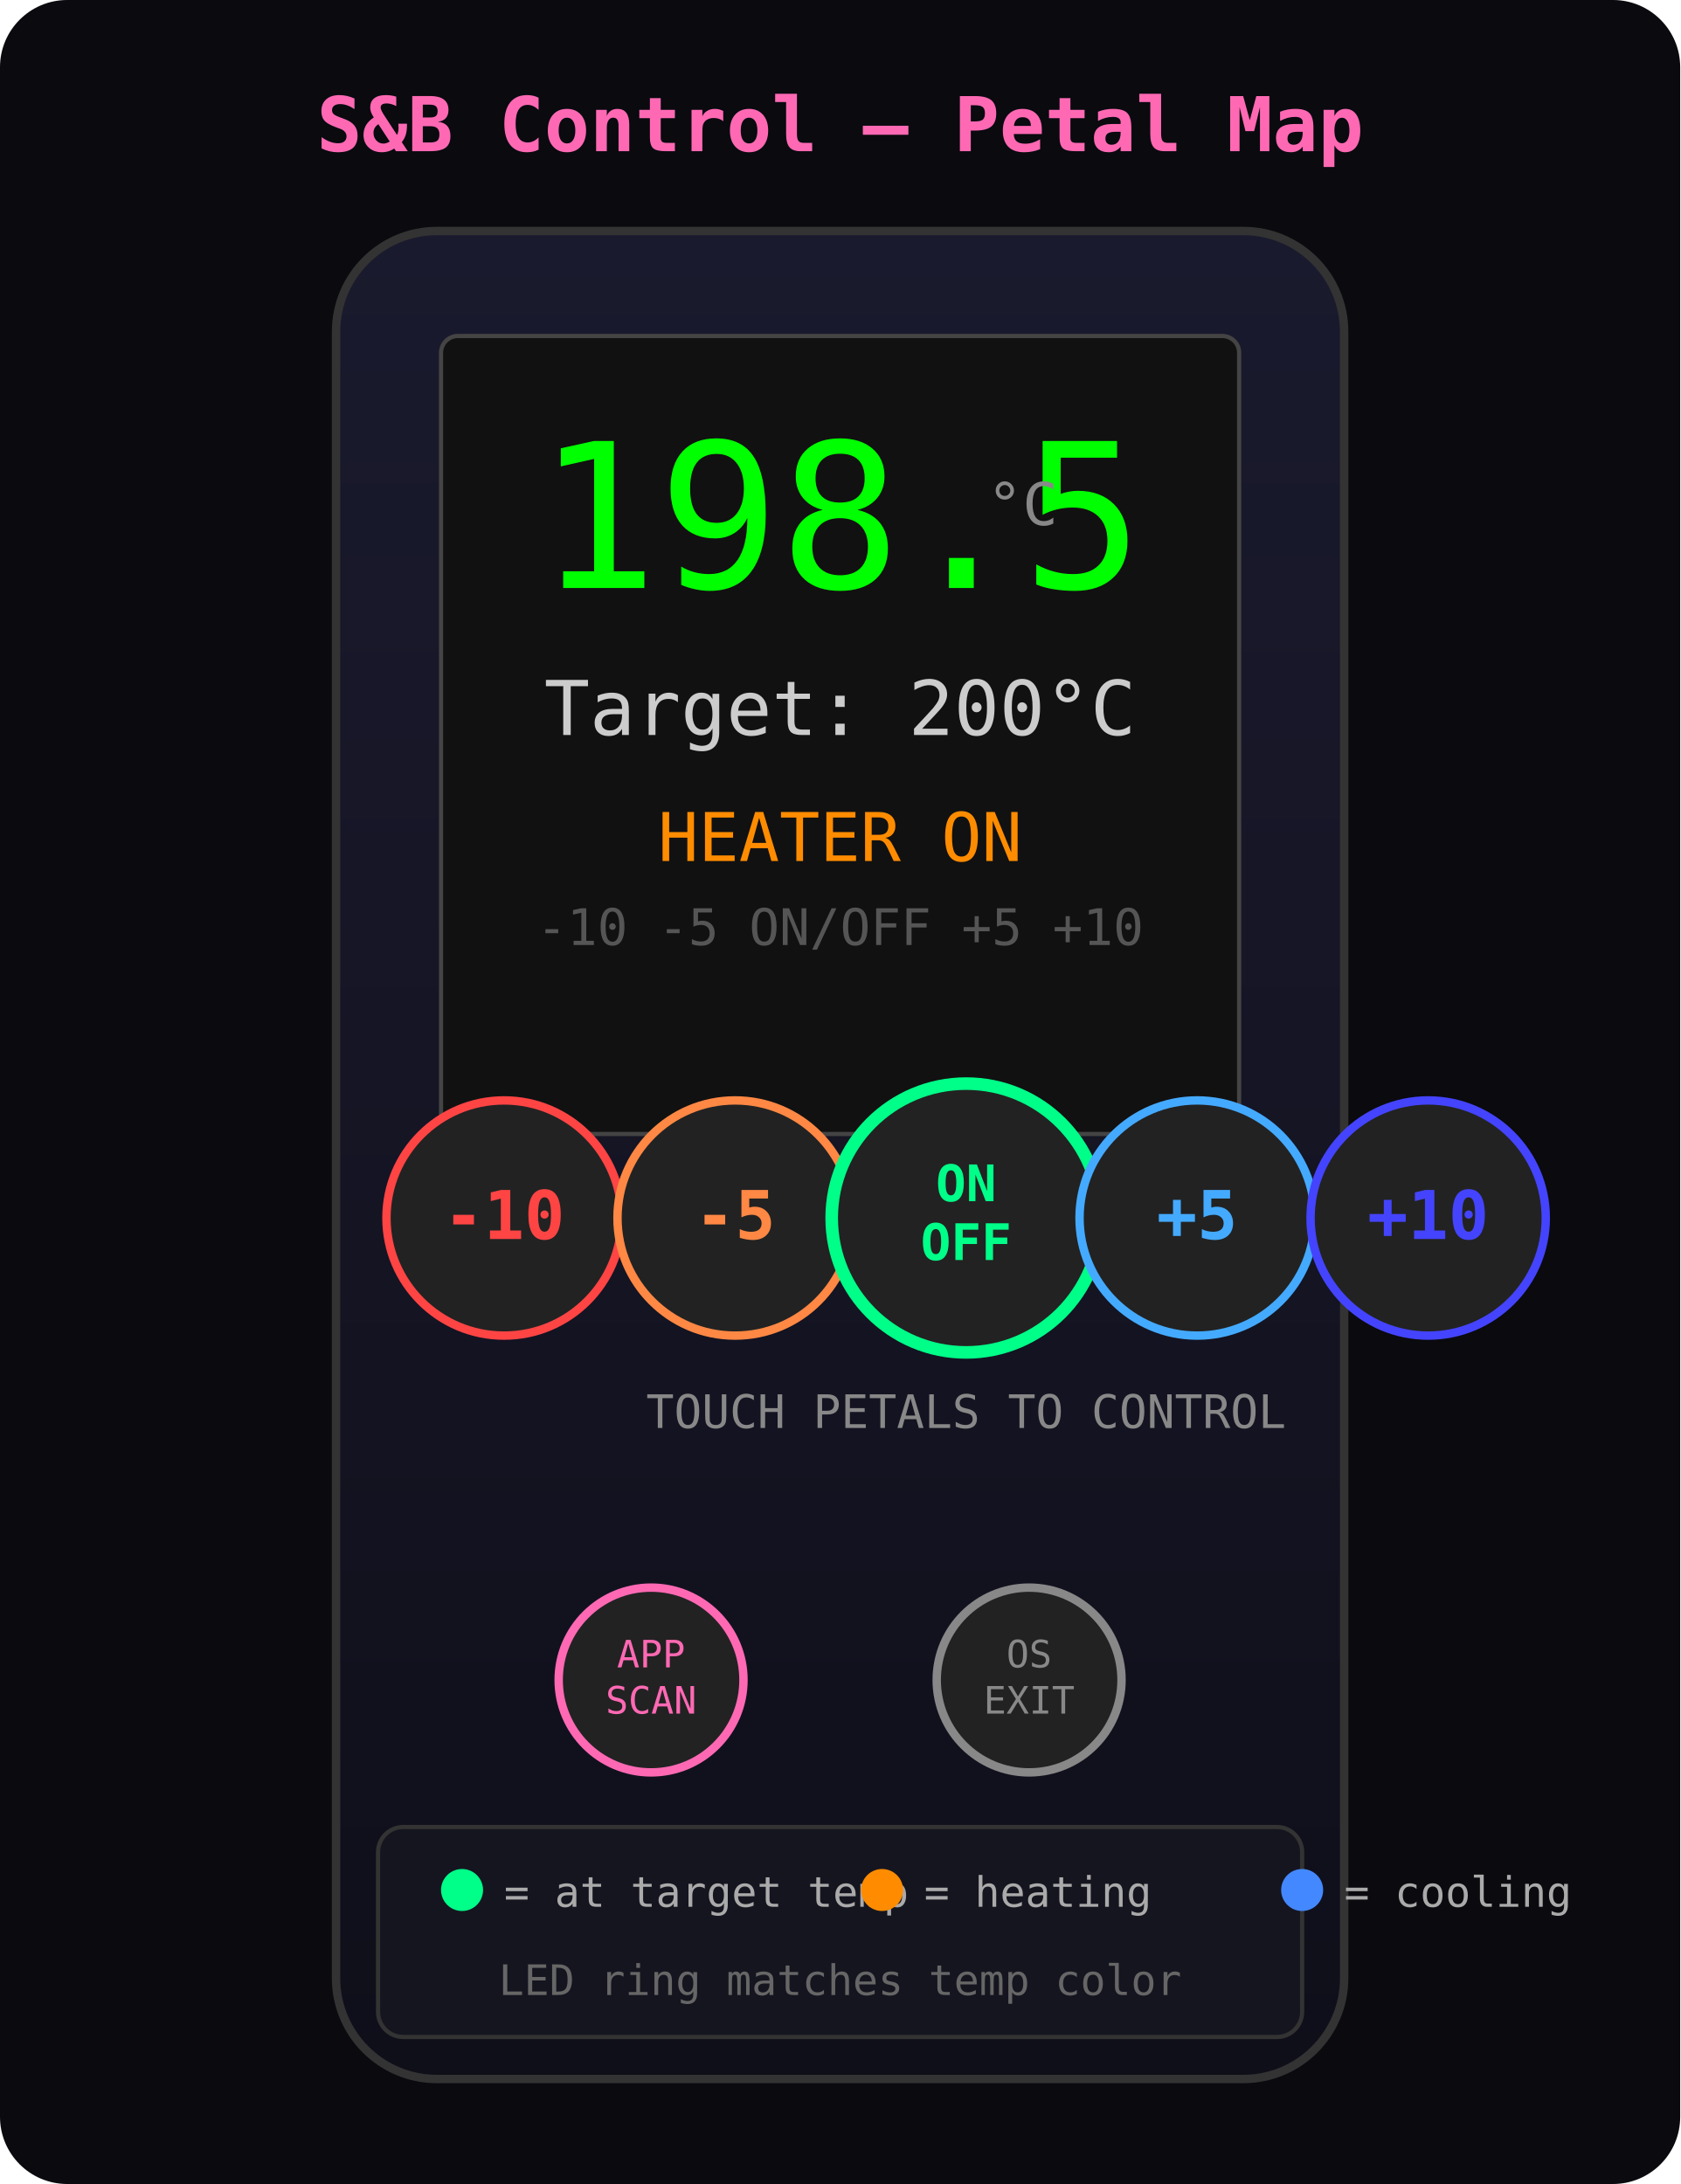
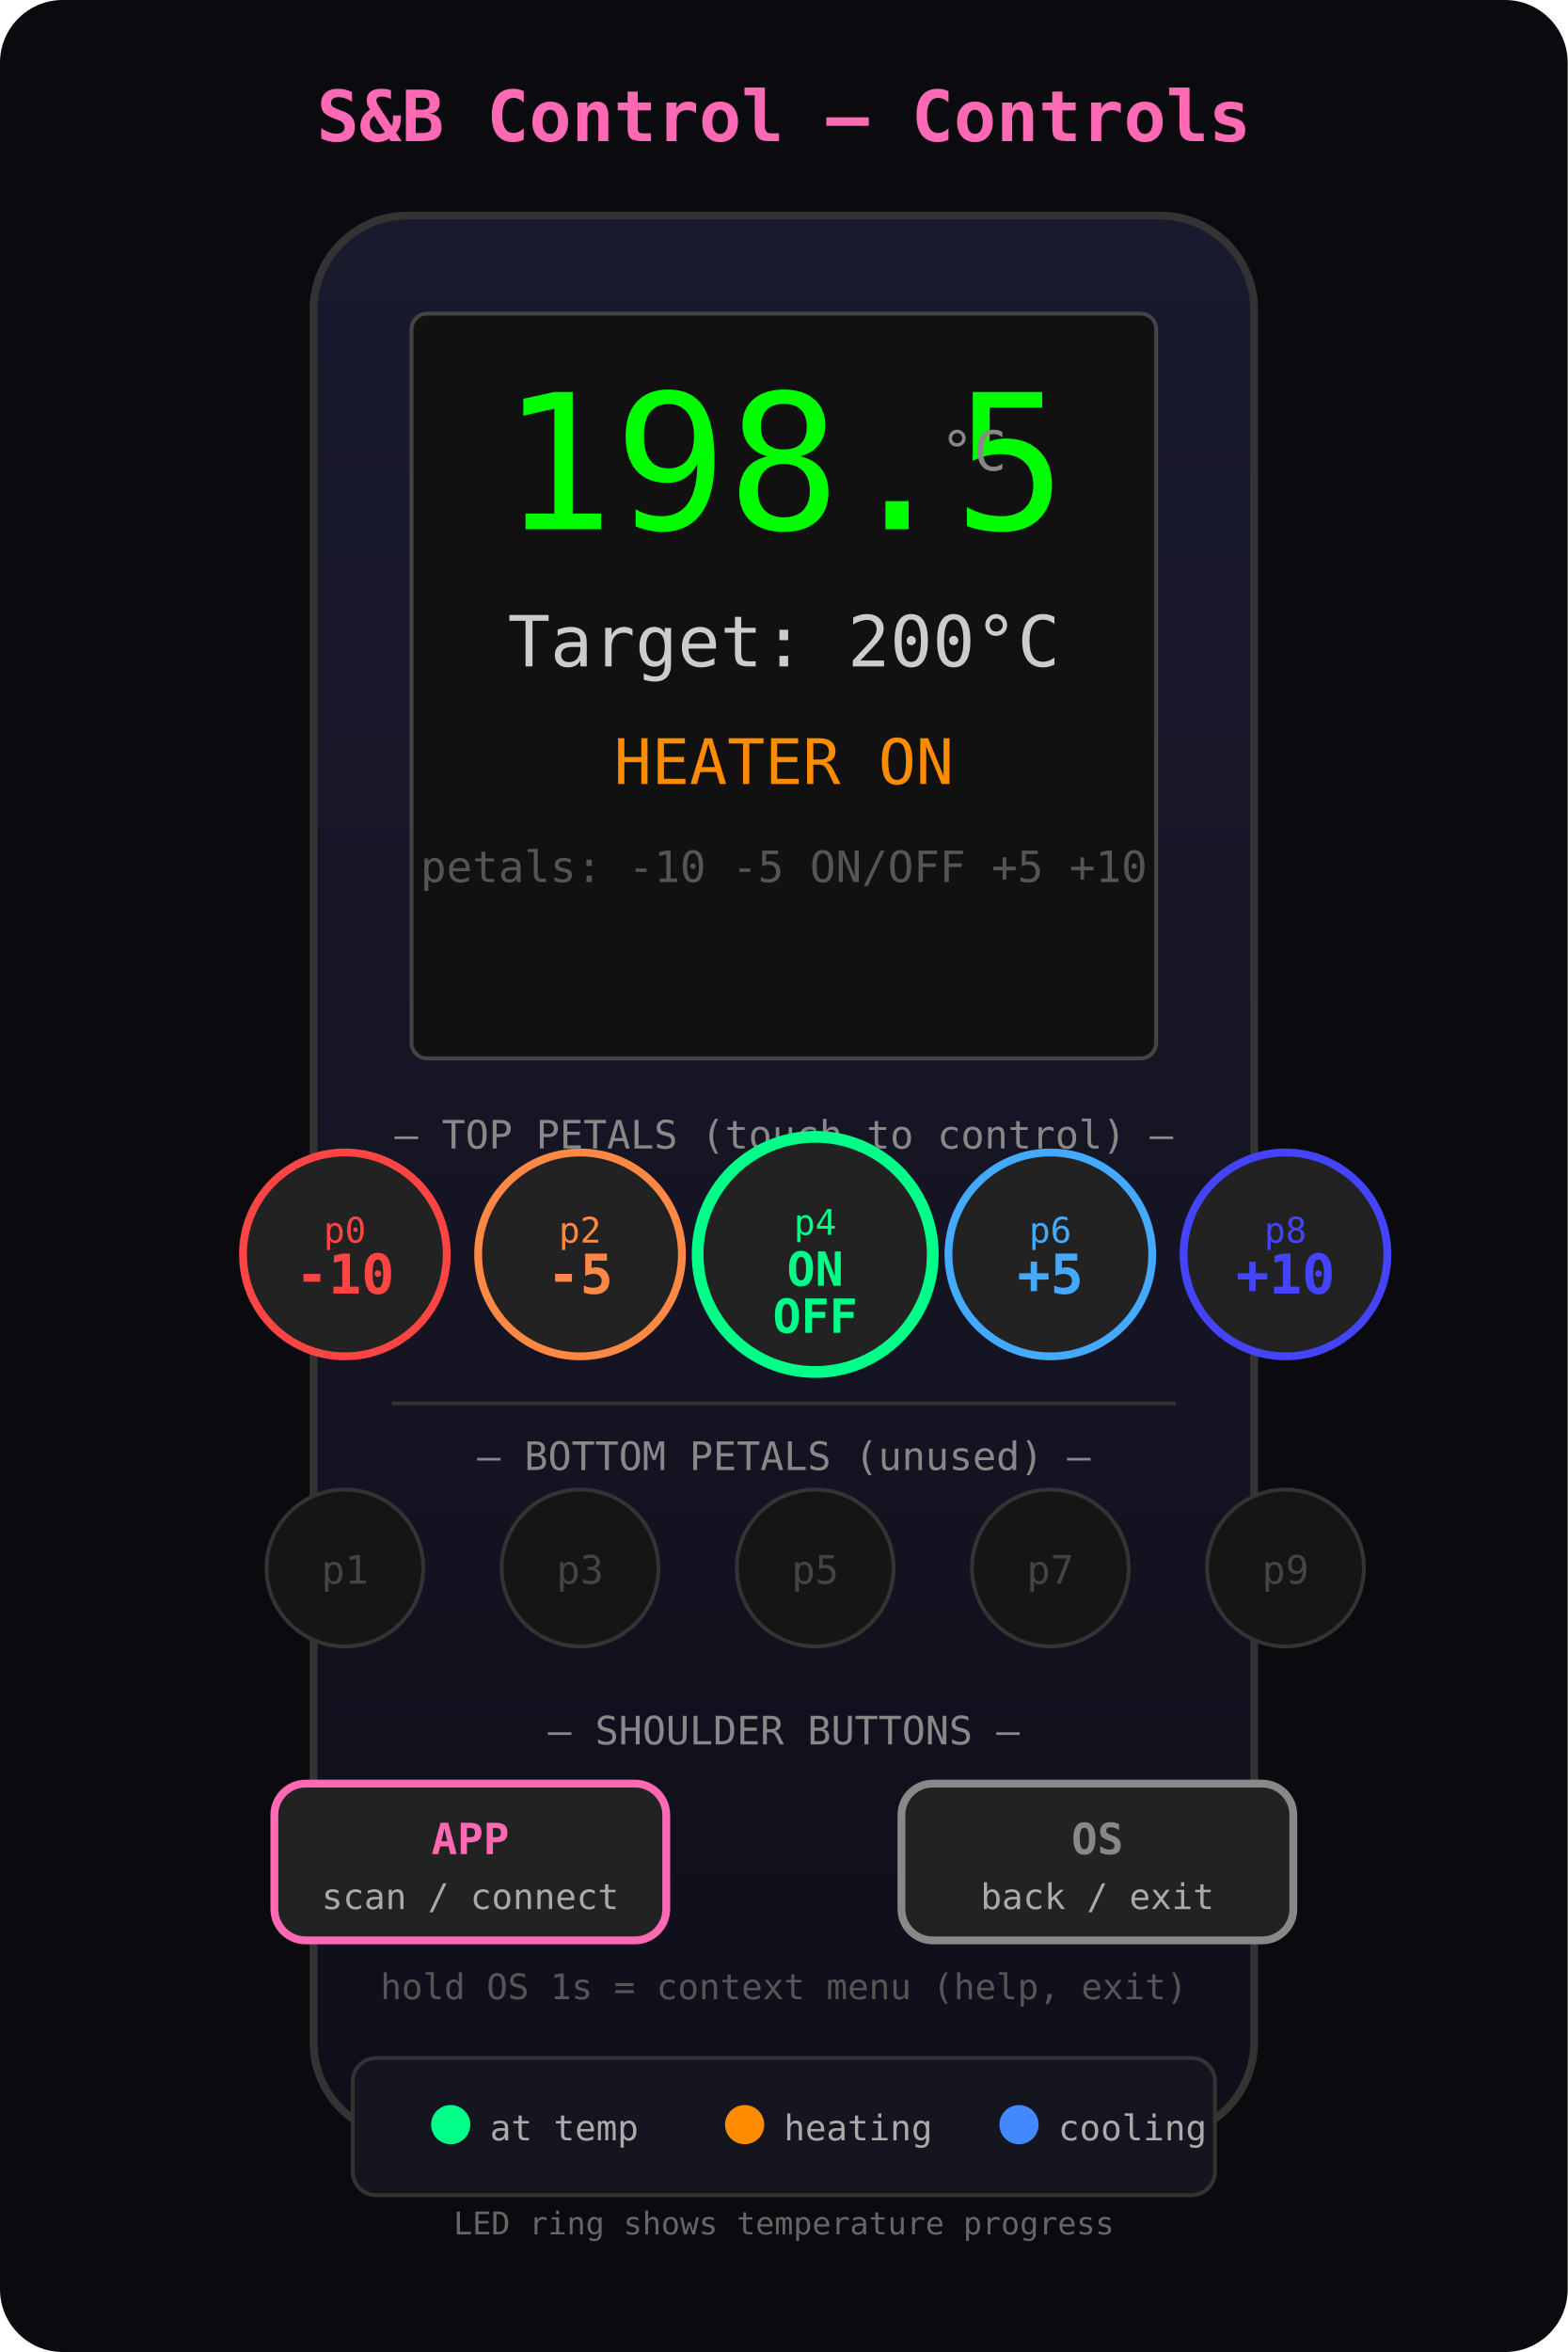
- <svg xmlns="http://www.w3.org/2000/svg" viewBox="0 0 400 520" font-family="monospace">
+ <svg xmlns="http://www.w3.org/2000/svg" viewBox="0 0 400 600" font-family="monospace">
  <defs>
    <linearGradient id="badge-bg" x1="0" y1="0" x2="0" y2="1">
      <stop offset="0%" stop-color="#1a1a2e" />
      <stop offset="100%" stop-color="#0f0f1a" />
    </linearGradient>
+     <marker id="arr" markerWidth="6" markerHeight="6" refX="6" refY="3" orient="auto">
+       <path d="M0,0 L6,3 L0,6 Z" fill="#555" />
+     </marker>
  </defs>
-   <rect width="400" height="520" fill="#0a0a0f" rx="16" />
-   <text x="200" y="36" fill="#ff69b4" font-size="18" font-weight="bold" text-anchor="middle">S&amp;B Control — Petal Map</text>
-   <rect x="80" y="55" width="240" height="440" rx="24" fill="url(#badge-bg)" stroke="#333" stroke-width="2" />
+   <rect width="400" height="600" fill="#0a0a0f" rx="16" />
+   <text x="200" y="36" fill="#ff69b4" font-size="18" font-weight="bold" text-anchor="middle">S&amp;B Control — Controls</text>
+   <rect x="80" y="55" width="240" height="490" rx="24" fill="url(#badge-bg)" stroke="#333" stroke-width="2" />
  <rect x="105" y="80" width="190" height="190" rx="4" fill="#111" stroke="#444" stroke-width="1" />
-   <text x="200" y="140" fill="#0f0" font-size="48" text-anchor="middle">198.5</text>
-   <text x="235" y="125" fill="#888" font-size="14">°C</text>
-   <text x="200" y="175" fill="#ccc" font-size="18" text-anchor="middle">Target: 200°C</text>
-   <text x="200" y="205" fill="#ff8c00" font-size="16" text-anchor="middle">HEATER ON</text>
-   <text x="200" y="225" fill="#555" font-size="12" text-anchor="middle">-10  -5  ON/OFF  +5  +10</text>
-   <circle cx="120" cy="290" r="28" fill="#222" stroke="#ff4444" stroke-width="2" />
-   <text x="120" y="295" fill="#ff4444" font-size="16" font-weight="bold" text-anchor="middle">-10</text>
-   <circle cx="175" cy="290" r="28" fill="#222" stroke="#ff8844" stroke-width="2" />
-   <text x="175" y="295" fill="#ff8844" font-size="16" font-weight="bold" text-anchor="middle">-5</text>
-   <circle cx="230" cy="290" r="32" fill="#222" stroke="#00ff88" stroke-width="3" />
-   <text x="230" y="286" fill="#00ff88" font-size="12" font-weight="bold" text-anchor="middle">ON</text>
-   <text x="230" y="300" fill="#00ff88" font-size="12" font-weight="bold" text-anchor="middle">OFF</text>
-   <circle cx="285" cy="290" r="28" fill="#222" stroke="#44aaff" stroke-width="2" />
-   <text x="285" y="295" fill="#44aaff" font-size="16" font-weight="bold" text-anchor="middle">+5</text>
-   <circle cx="340" cy="290" r="28" fill="#222" stroke="#4444ff" stroke-width="2" />
-   <text x="340" y="295" fill="#4444ff" font-size="16" font-weight="bold" text-anchor="middle">+10</text>
-   <text x="230" y="340" fill="#888" font-size="11" text-anchor="middle">TOUCH PETALS TO CONTROL</text>
-   <circle cx="155" cy="400" r="22" fill="#222" stroke="#ff69b4" stroke-width="2" />
-   <text x="155" y="397" fill="#ff69b4" font-size="9" text-anchor="middle">APP</text>
-   <text x="155" y="408" fill="#ff69b4" font-size="9" text-anchor="middle">SCAN</text>
-   <circle cx="245" cy="400" r="22" fill="#222" stroke="#888" stroke-width="2" />
-   <text x="245" y="397" fill="#888" font-size="9" text-anchor="middle">OS</text>
-   <text x="245" y="408" fill="#888" font-size="9" text-anchor="middle">EXIT</text>
-   <rect x="90" y="435" width="220" height="50" rx="6" fill="#151520" stroke="#333" stroke-width="1" />
-   <circle cx="110" cy="450" r="5" fill="#00ff88" />
-   <text x="120" y="454" fill="#aaa" font-size="10">= at target temp</text>
-   <circle cx="210" cy="450" r="5" fill="#ff8c00" />
-   <text x="220" y="454" fill="#aaa" font-size="10">= heating</text>
-   <circle cx="310" cy="450" r="5" fill="#4488ff" />
-   <text x="320" y="454" fill="#aaa" font-size="10">= cooling</text>
-   <text x="200" y="475" fill="#666" font-size="10" text-anchor="middle">LED ring matches temp color</text>
+   <text x="200" y="135" fill="#0f0" font-size="48" text-anchor="middle">198.5</text>
+   <text x="240" y="120" fill="#888" font-size="14">°C</text>
+   <text x="200" y="170" fill="#ccc" font-size="18" text-anchor="middle">Target: 200°C</text>
+   <text x="200" y="200" fill="#ff8c00" font-size="16" text-anchor="middle">HEATER ON</text>
+   <text x="200" y="225" fill="#555" font-size="11" text-anchor="middle">petals: -10  -5  ON/OFF  +5  +10</text>
+   <text x="200" y="293" fill="#888" font-size="10" text-anchor="middle">— TOP PETALS (touch to control) —</text>
+   <circle cx="88" cy="320" r="26" fill="#222" stroke="#ff4444" stroke-width="2" />
+   <text x="88" y="317" fill="#ff4444" font-size="9" text-anchor="middle">p0</text>
+   <text x="88" y="330" fill="#ff4444" font-size="14" font-weight="bold" text-anchor="middle">-10</text>
+   <circle cx="148" cy="320" r="26" fill="#222" stroke="#ff8844" stroke-width="2" />
+   <text x="148" y="317" fill="#ff8844" font-size="9" text-anchor="middle">p2</text>
+   <text x="148" y="330" fill="#ff8844" font-size="14" font-weight="bold" text-anchor="middle">-5</text>
+   <circle cx="208" cy="320" r="30" fill="#222" stroke="#00ff88" stroke-width="3" />
+   <text x="208" y="315" fill="#00ff88" font-size="9" text-anchor="middle">p4</text>
+   <text x="208" y="328" fill="#00ff88" font-size="12" font-weight="bold" text-anchor="middle">ON</text>
+   <text x="208" y="340" fill="#00ff88" font-size="12" font-weight="bold" text-anchor="middle">OFF</text>
+   <circle cx="268" cy="320" r="26" fill="#222" stroke="#44aaff" stroke-width="2" />
+   <text x="268" y="317" fill="#44aaff" font-size="9" text-anchor="middle">p6</text>
+   <text x="268" y="330" fill="#44aaff" font-size="14" font-weight="bold" text-anchor="middle">+5</text>
+   <circle cx="328" cy="320" r="26" fill="#222" stroke="#4444ff" stroke-width="2" />
+   <text x="328" y="317" fill="#4444ff" font-size="9" text-anchor="middle">p8</text>
+   <text x="328" y="330" fill="#4444ff" font-size="14" font-weight="bold" text-anchor="middle">+10</text>
+   <line x1="100" y1="358" x2="300" y2="358" stroke="#333" stroke-width="1" />
+   <text x="200" y="375" fill="#888" font-size="10" text-anchor="middle">— BOTTOM PETALS (unused) —</text>
+   <circle cx="88" cy="400" r="20" fill="#151515" stroke="#333" stroke-width="1" />
+   <text x="88" y="404" fill="#444" font-size="10" text-anchor="middle">p1</text>
+   <circle cx="148" cy="400" r="20" fill="#151515" stroke="#333" stroke-width="1" />
+   <text x="148" y="404" fill="#444" font-size="10" text-anchor="middle">p3</text>
+   <circle cx="208" cy="400" r="20" fill="#151515" stroke="#333" stroke-width="1" />
+   <text x="208" y="404" fill="#444" font-size="10" text-anchor="middle">p5</text>
+   <circle cx="268" cy="400" r="20" fill="#151515" stroke="#333" stroke-width="1" />
+   <text x="268" y="404" fill="#444" font-size="10" text-anchor="middle">p7</text>
+   <circle cx="328" cy="400" r="20" fill="#151515" stroke="#333" stroke-width="1" />
+   <text x="328" y="404" fill="#444" font-size="10" text-anchor="middle">p9</text>
+   <text x="200" y="445" fill="#888" font-size="10" text-anchor="middle">— SHOULDER BUTTONS —</text>
+   <rect x="70" y="455" width="100" height="40" rx="8" fill="#222" stroke="#ff69b4" stroke-width="2" />
+   <text x="120" y="473" fill="#ff69b4" font-size="11" font-weight="bold" text-anchor="middle">APP</text>
+   <text x="120" y="487" fill="#aaa" font-size="9" text-anchor="middle">scan / connect</text>
+   <rect x="230" y="455" width="100" height="40" rx="8" fill="#222" stroke="#888" stroke-width="2" />
+   <text x="280" y="473" fill="#888" font-size="11" font-weight="bold" text-anchor="middle">OS</text>
+   <text x="280" y="487" fill="#aaa" font-size="9" text-anchor="middle">back / exit</text>
+   <text x="200" y="510" fill="#555" font-size="9" text-anchor="middle">hold OS 1s = context menu (help, exit)</text>
+   <rect x="90" y="525" width="220" height="35" rx="6" fill="#151520" stroke="#333" stroke-width="1" />
+   <circle cx="115" cy="542" r="5" fill="#00ff88" />
+   <text x="125" y="546" fill="#aaa" font-size="9">at temp</text>
+   <circle cx="190" cy="542" r="5" fill="#ff8c00" />
+   <text x="200" y="546" fill="#aaa" font-size="9">heating</text>
+   <circle cx="260" cy="542" r="5" fill="#4488ff" />
+   <text x="270" y="546" fill="#aaa" font-size="9">cooling</text>
+   <text x="200" y="570" fill="#666" font-size="8" text-anchor="middle">LED ring shows temperature progress</text>
</svg>
